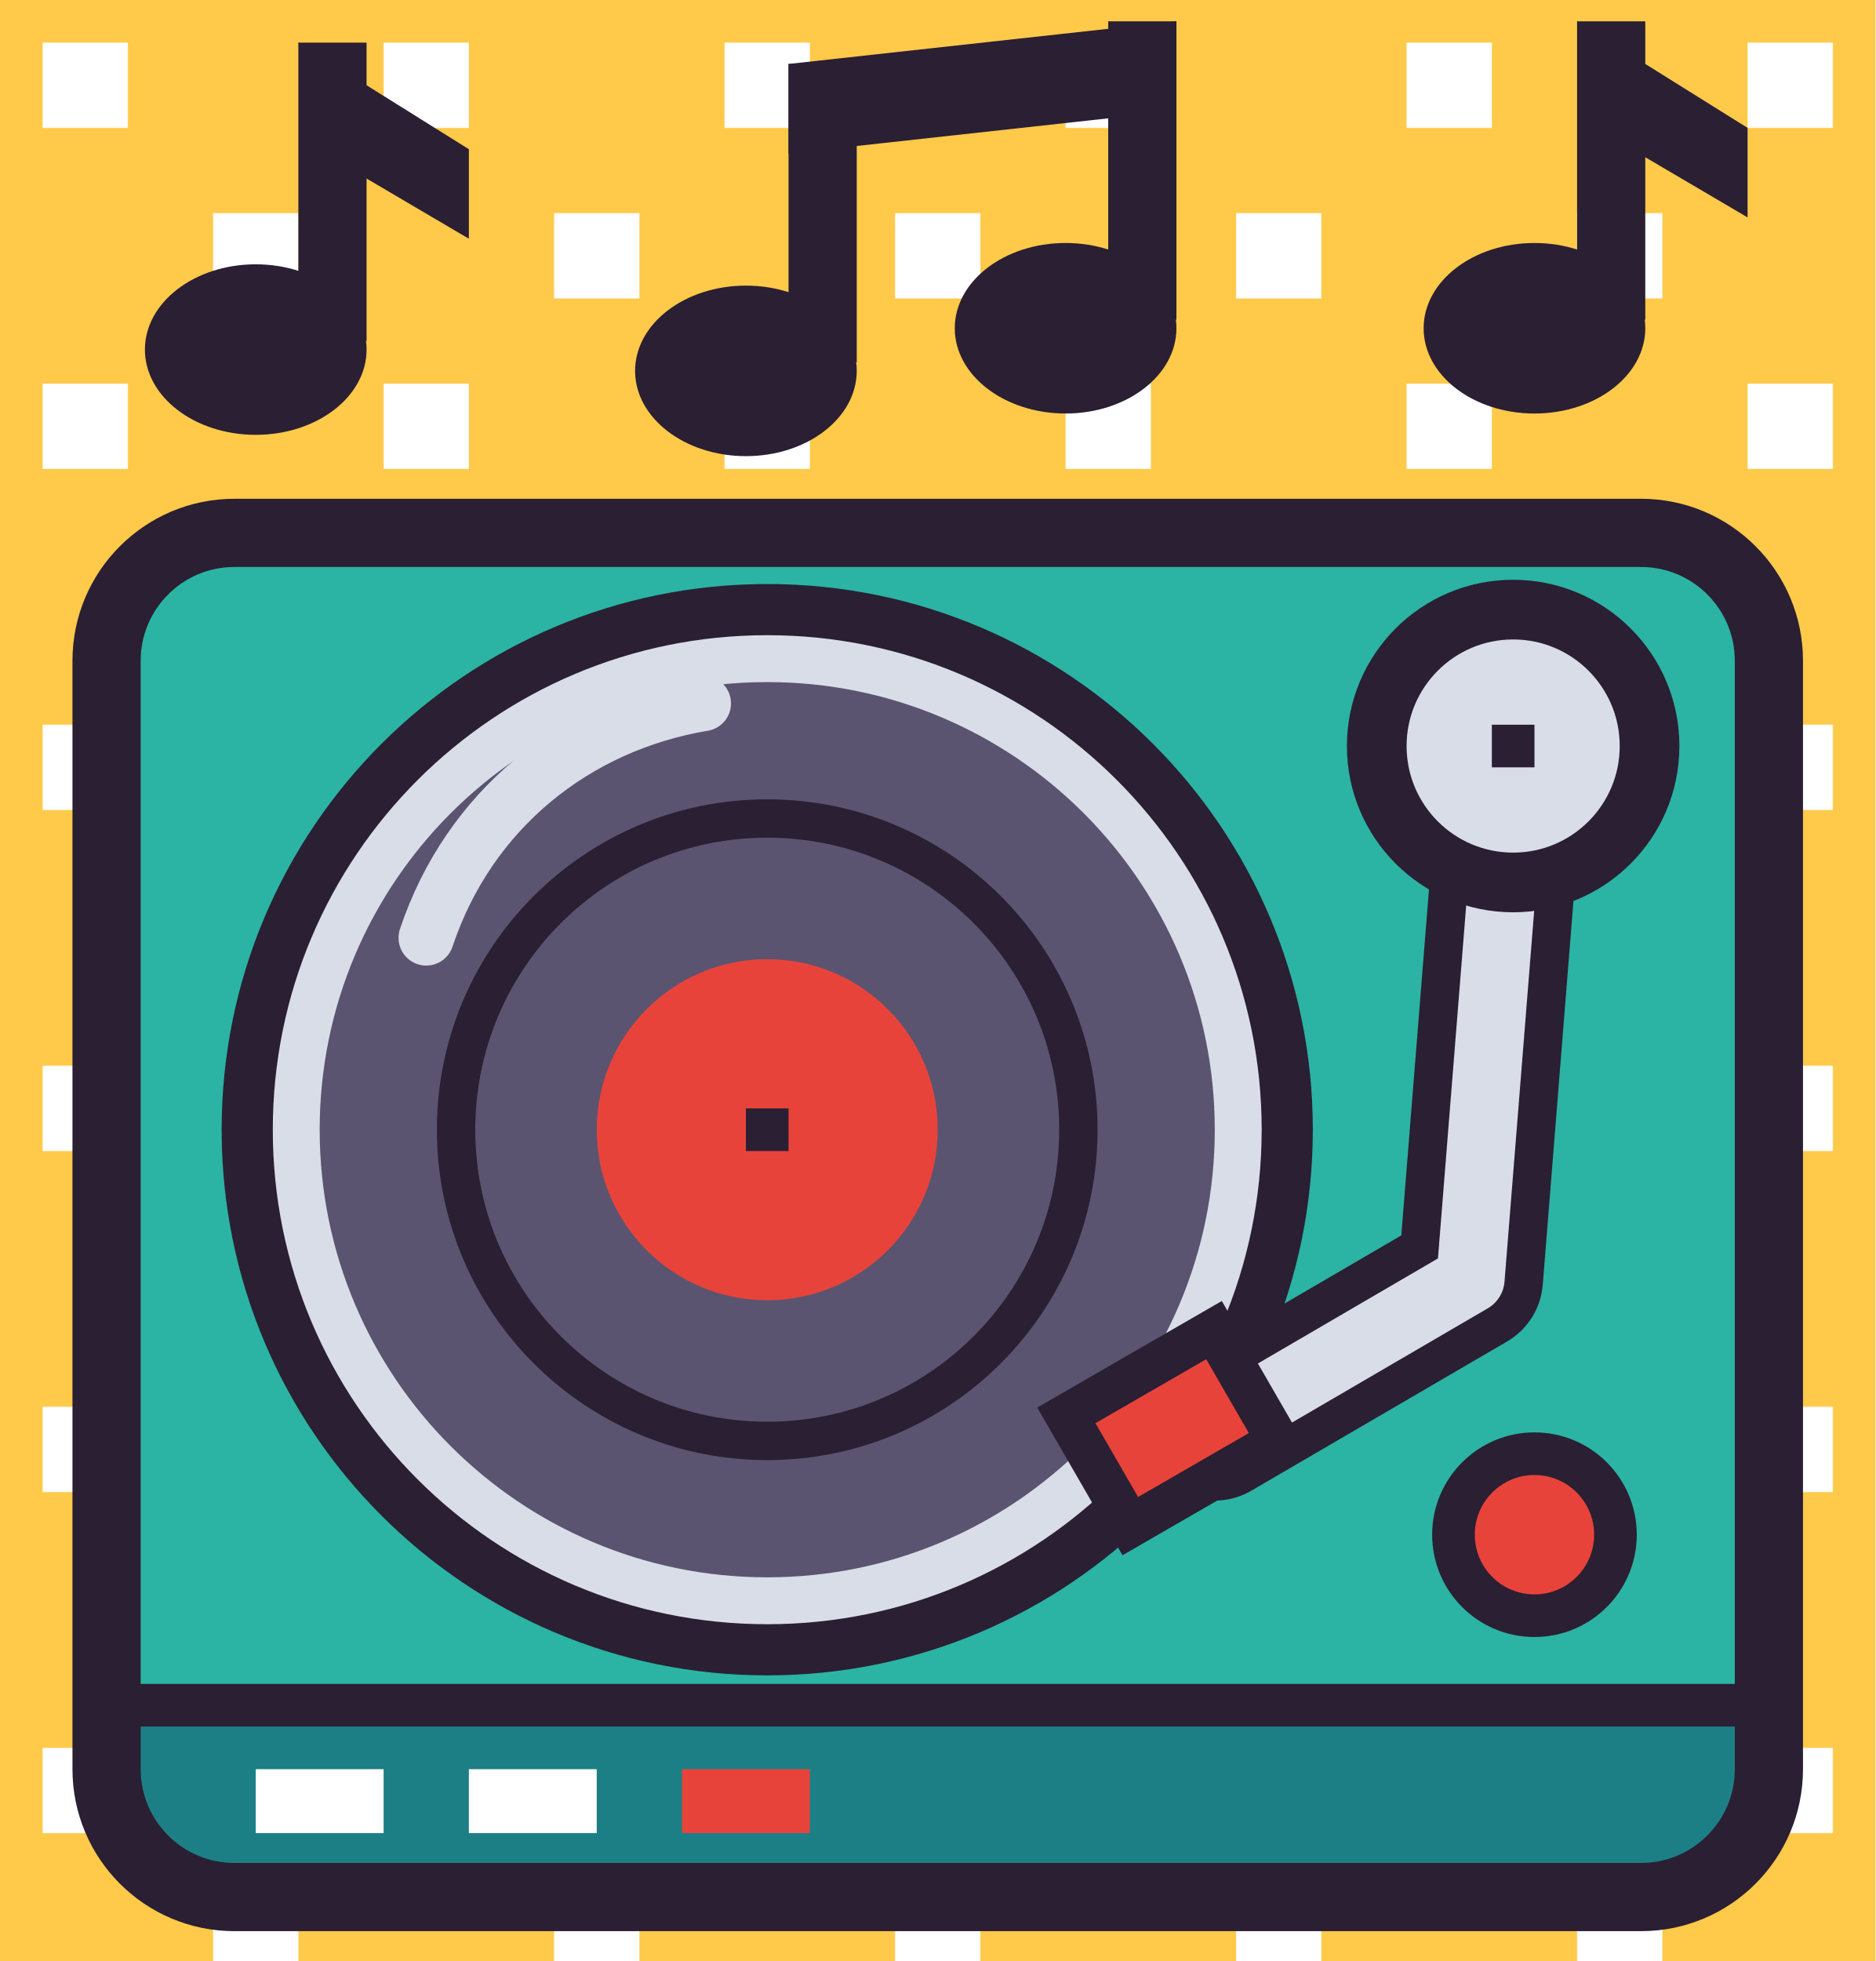
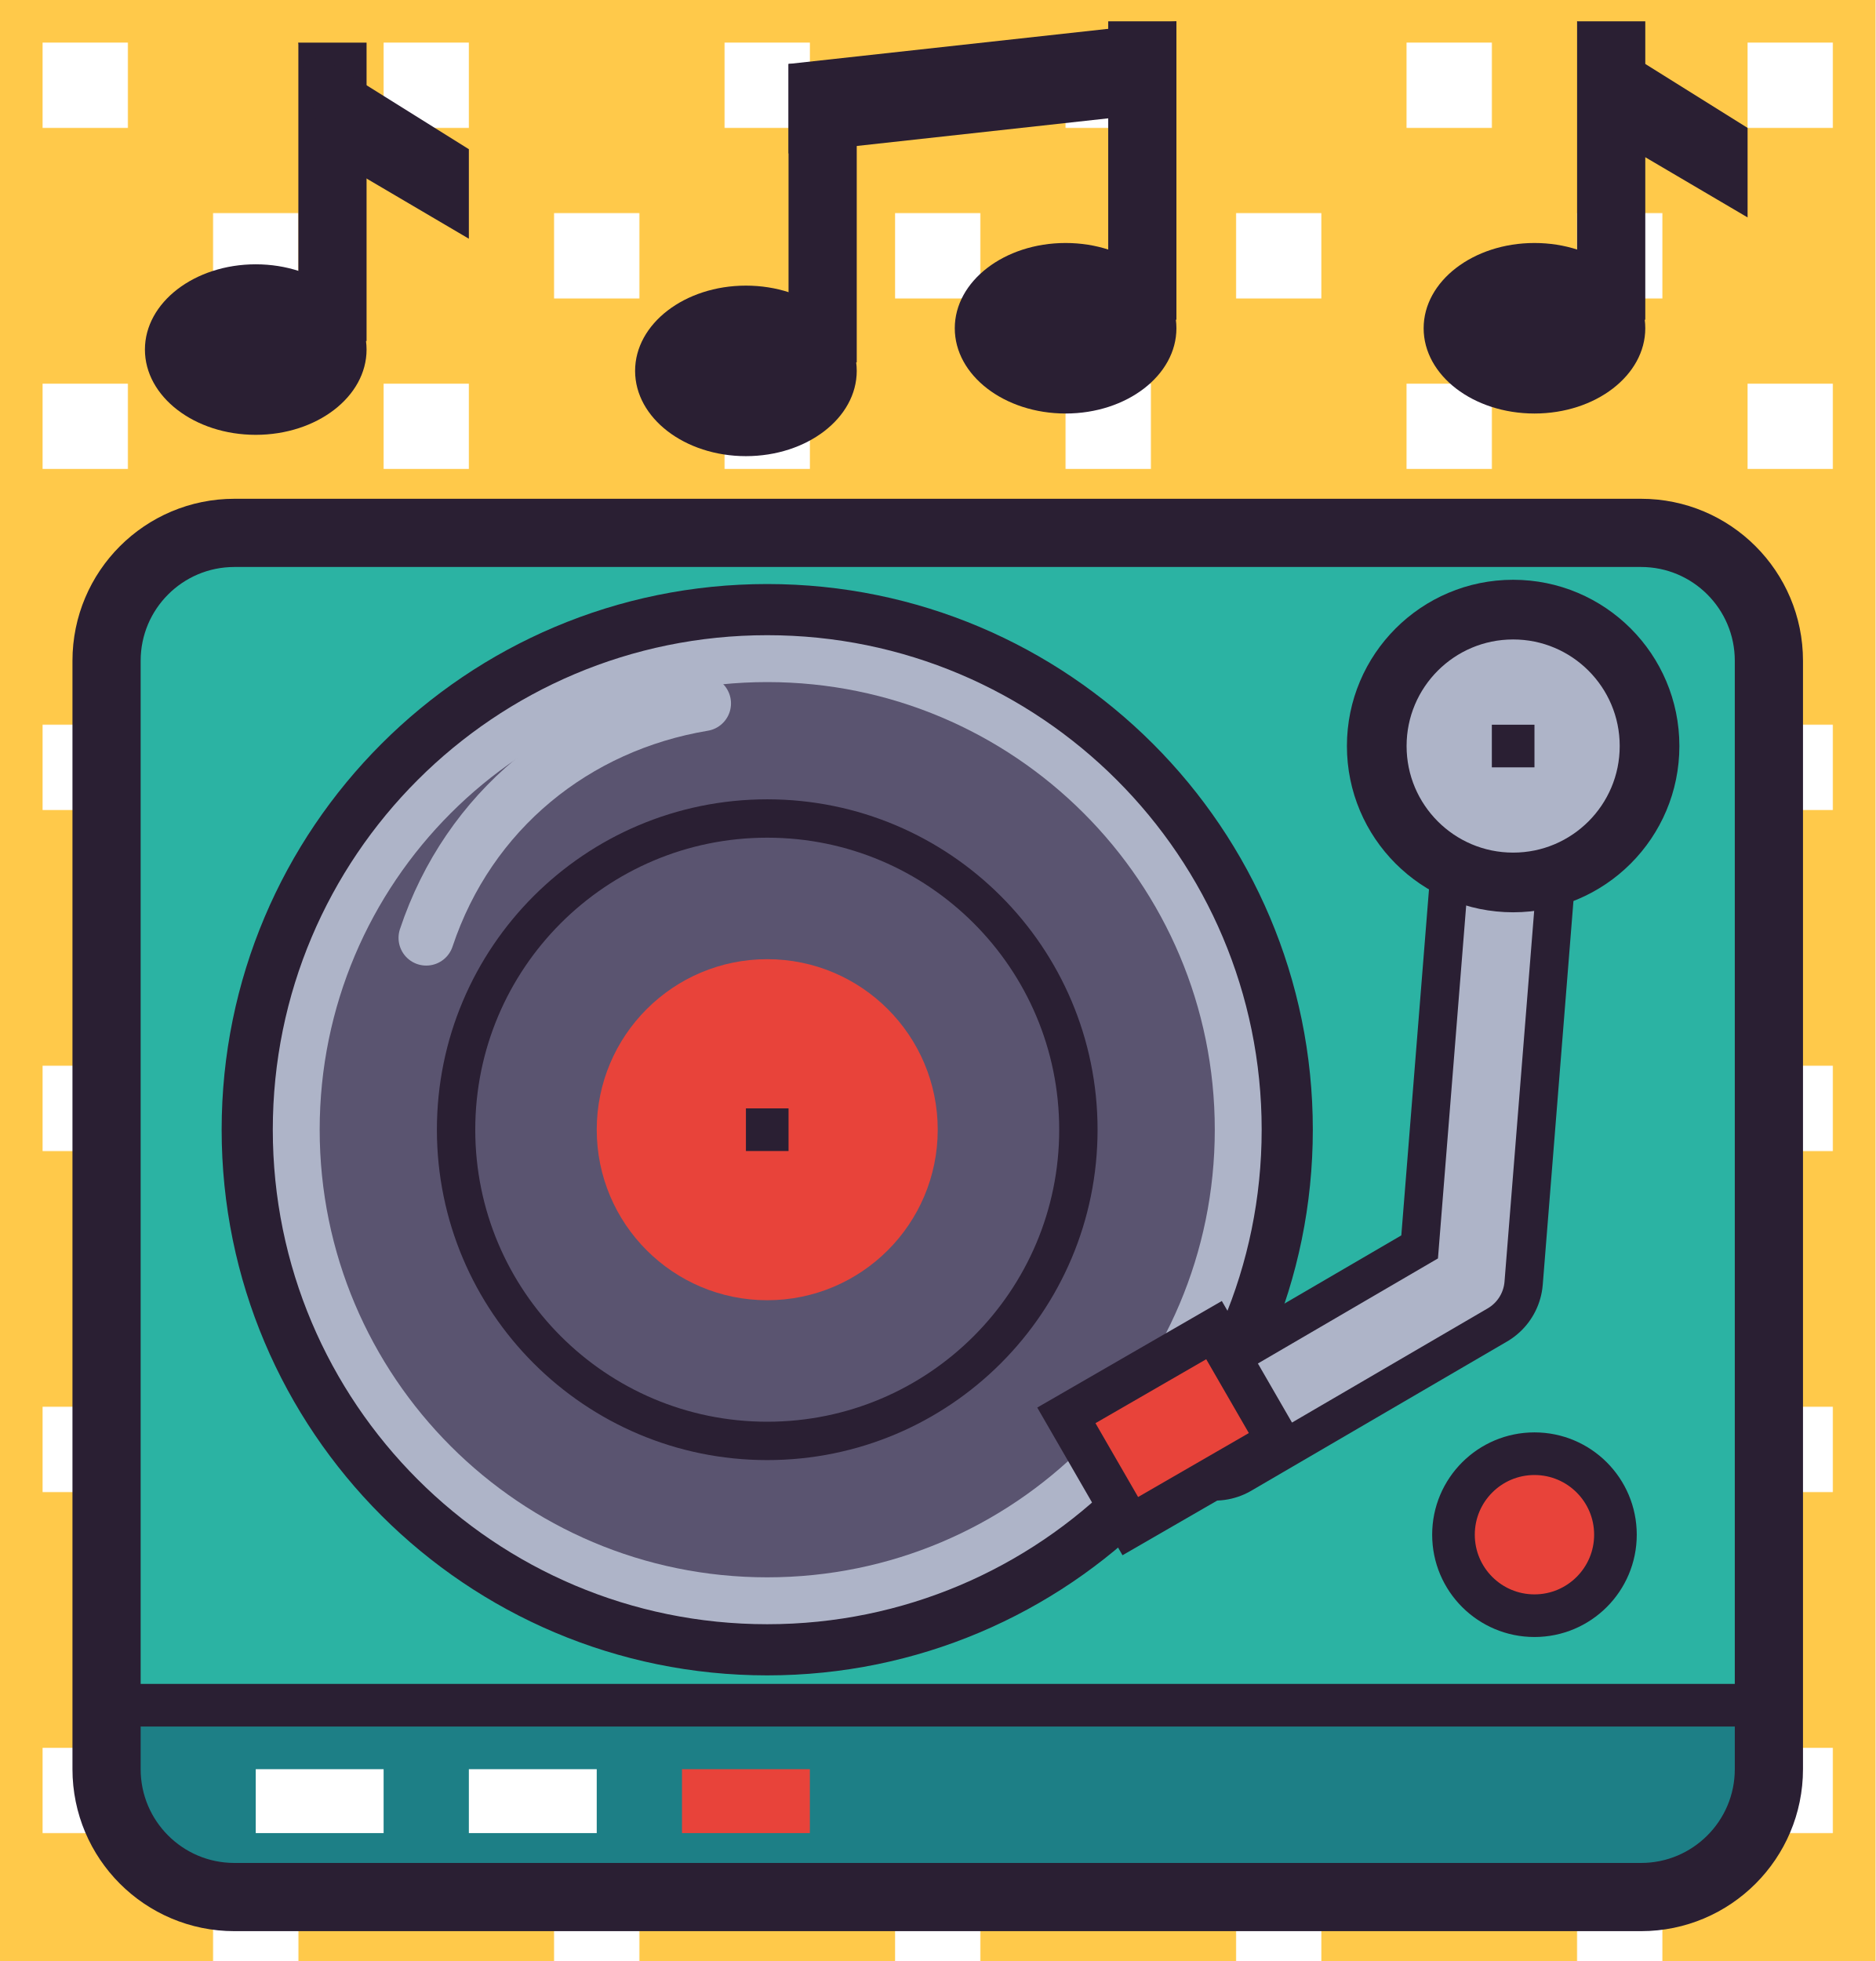
<svg xmlns="http://www.w3.org/2000/svg" viewBox="0 0 44 46" width="44" height="46">
  <defs>
    <pattern id="dots" width="8" height="8" patternUnits="userSpaceOnUse">
      <rect x="1" y="1" width="2" height="2" fill="#ffffff" />
      <rect x="5" y="5" width="2" height="2" fill="#ffffff" />
    </pattern>
    <clipPath id="case">
      <rect x="2.5" y="12.5" width="39" height="32" rx="3" />
    </clipPath>
    <g id="note">
      <rect x="3" y="0" width="1.6" height="7" />
      <ellipse cx="2" cy="7.2" rx="2.6" ry="2" />
      <path d="M3,0 L7,2.5 L7,4.6 L3.6,2.6 Z" />
    </g>
  </defs>
  <rect width="44" height="46" fill="#ffc94a" />
  <rect width="44" height="46" fill="url(#dots)" />
  <g fill="#2a1f33">
    <use href="#note" x="4" y="1" />
    <use href="#note" x="34" y="0.5" />
    <rect x="18.5" y="1.5" width="1.6" height="7" />
    <rect x="26" y="0.5" width="1.6" height="7" />
    <path d="M18.5,1.5 L27.6,0.5 L27.6,2.6 L18.5,3.6 Z" />
    <ellipse cx="17.5" cy="8.7" rx="2.6" ry="2" />
    <ellipse cx="25" cy="7.7" rx="2.6" ry="2" />
  </g>
  <g clip-path="url(#case)">
    <rect width="44" height="46" fill="#2bb3a3" />
    <rect y="40" width="44" height="6" fill="#1d7f86" />
    <rect x="6" y="41.5" width="3" height="1.5" fill="#ffffff" />
    <rect x="11" y="41.5" width="3" height="1.5" fill="#ffffff" />
    <rect x="16" y="41.5" width="3" height="1.5" fill="#e8433a" />
  </g>
  <rect x="2.5" y="12.5" width="39" height="32" rx="3" fill="none" stroke="#2a1f33" stroke-width="1.6" />
  <rect x="3" y="39.5" width="38" height="1" fill="#2a1f33" />
-   <circle cx="18" cy="26.5" r="12.2" fill="#d9dde8" stroke="#2a1f33" stroke-width="1.2" />
+   <circle cx="18" cy="26.5" r="12.2" fill="#aeb4c8" stroke="#2a1f33" stroke-width="1.2" />
  <circle cx="18" cy="26.5" r="10.5" fill="#5a5470" />
  <circle cx="18" cy="26.5" r="7.3" fill="none" stroke="#2a1f33" stroke-width="0.9" />
-   <path d="M10,22 C11,19 13.5,17 16.5,16.5" fill="none" stroke="#d9dde8" stroke-width="1.3" stroke-linecap="round" />
+   <path d="M10,22 C11,19 13.5,17 16.5,16.5" fill="none" stroke="#aeb4c8" stroke-width="1.3" stroke-linecap="round" />
  <circle cx="18" cy="26.5" r="4" fill="#e8433a" />
  <rect x="17.5" y="26" width="1" height="1" fill="#2a1f33" />
  <g fill="none" stroke-linecap="round" stroke-linejoin="round">
    <path d="M35.5,17.5 L34.5,30 L28.5,33.5" stroke="#2a1f33" stroke-width="3.4" />
-     <path d="M35.5,17.5 L34.5,30 L28.5,33.5" stroke="#d9dde8" stroke-width="1.6" />
+     <path d="M35.5,17.5 L34.5,30 L28.5,33.5" stroke="#aeb4c8" stroke-width="1.6" />
  </g>
-   <circle cx="35.5" cy="17.5" r="3.2" fill="#d9dde8" stroke="#2a1f33" stroke-width="1.4" />
+   <circle cx="35.5" cy="17.5" r="3.2" fill="#aeb4c8" stroke="#2a1f33" stroke-width="1.4" />
  <rect x="35" y="17" width="1" height="1" fill="#2a1f33" />
  <rect x="25.5" y="32" width="4" height="3" fill="#e8433a" stroke="#2a1f33" stroke-width="1" transform="rotate(-30 27.5 33.5)" />
  <circle cx="36" cy="36" r="1.9" fill="#e8433a" stroke="#2a1f33" stroke-width="1" />
</svg>
